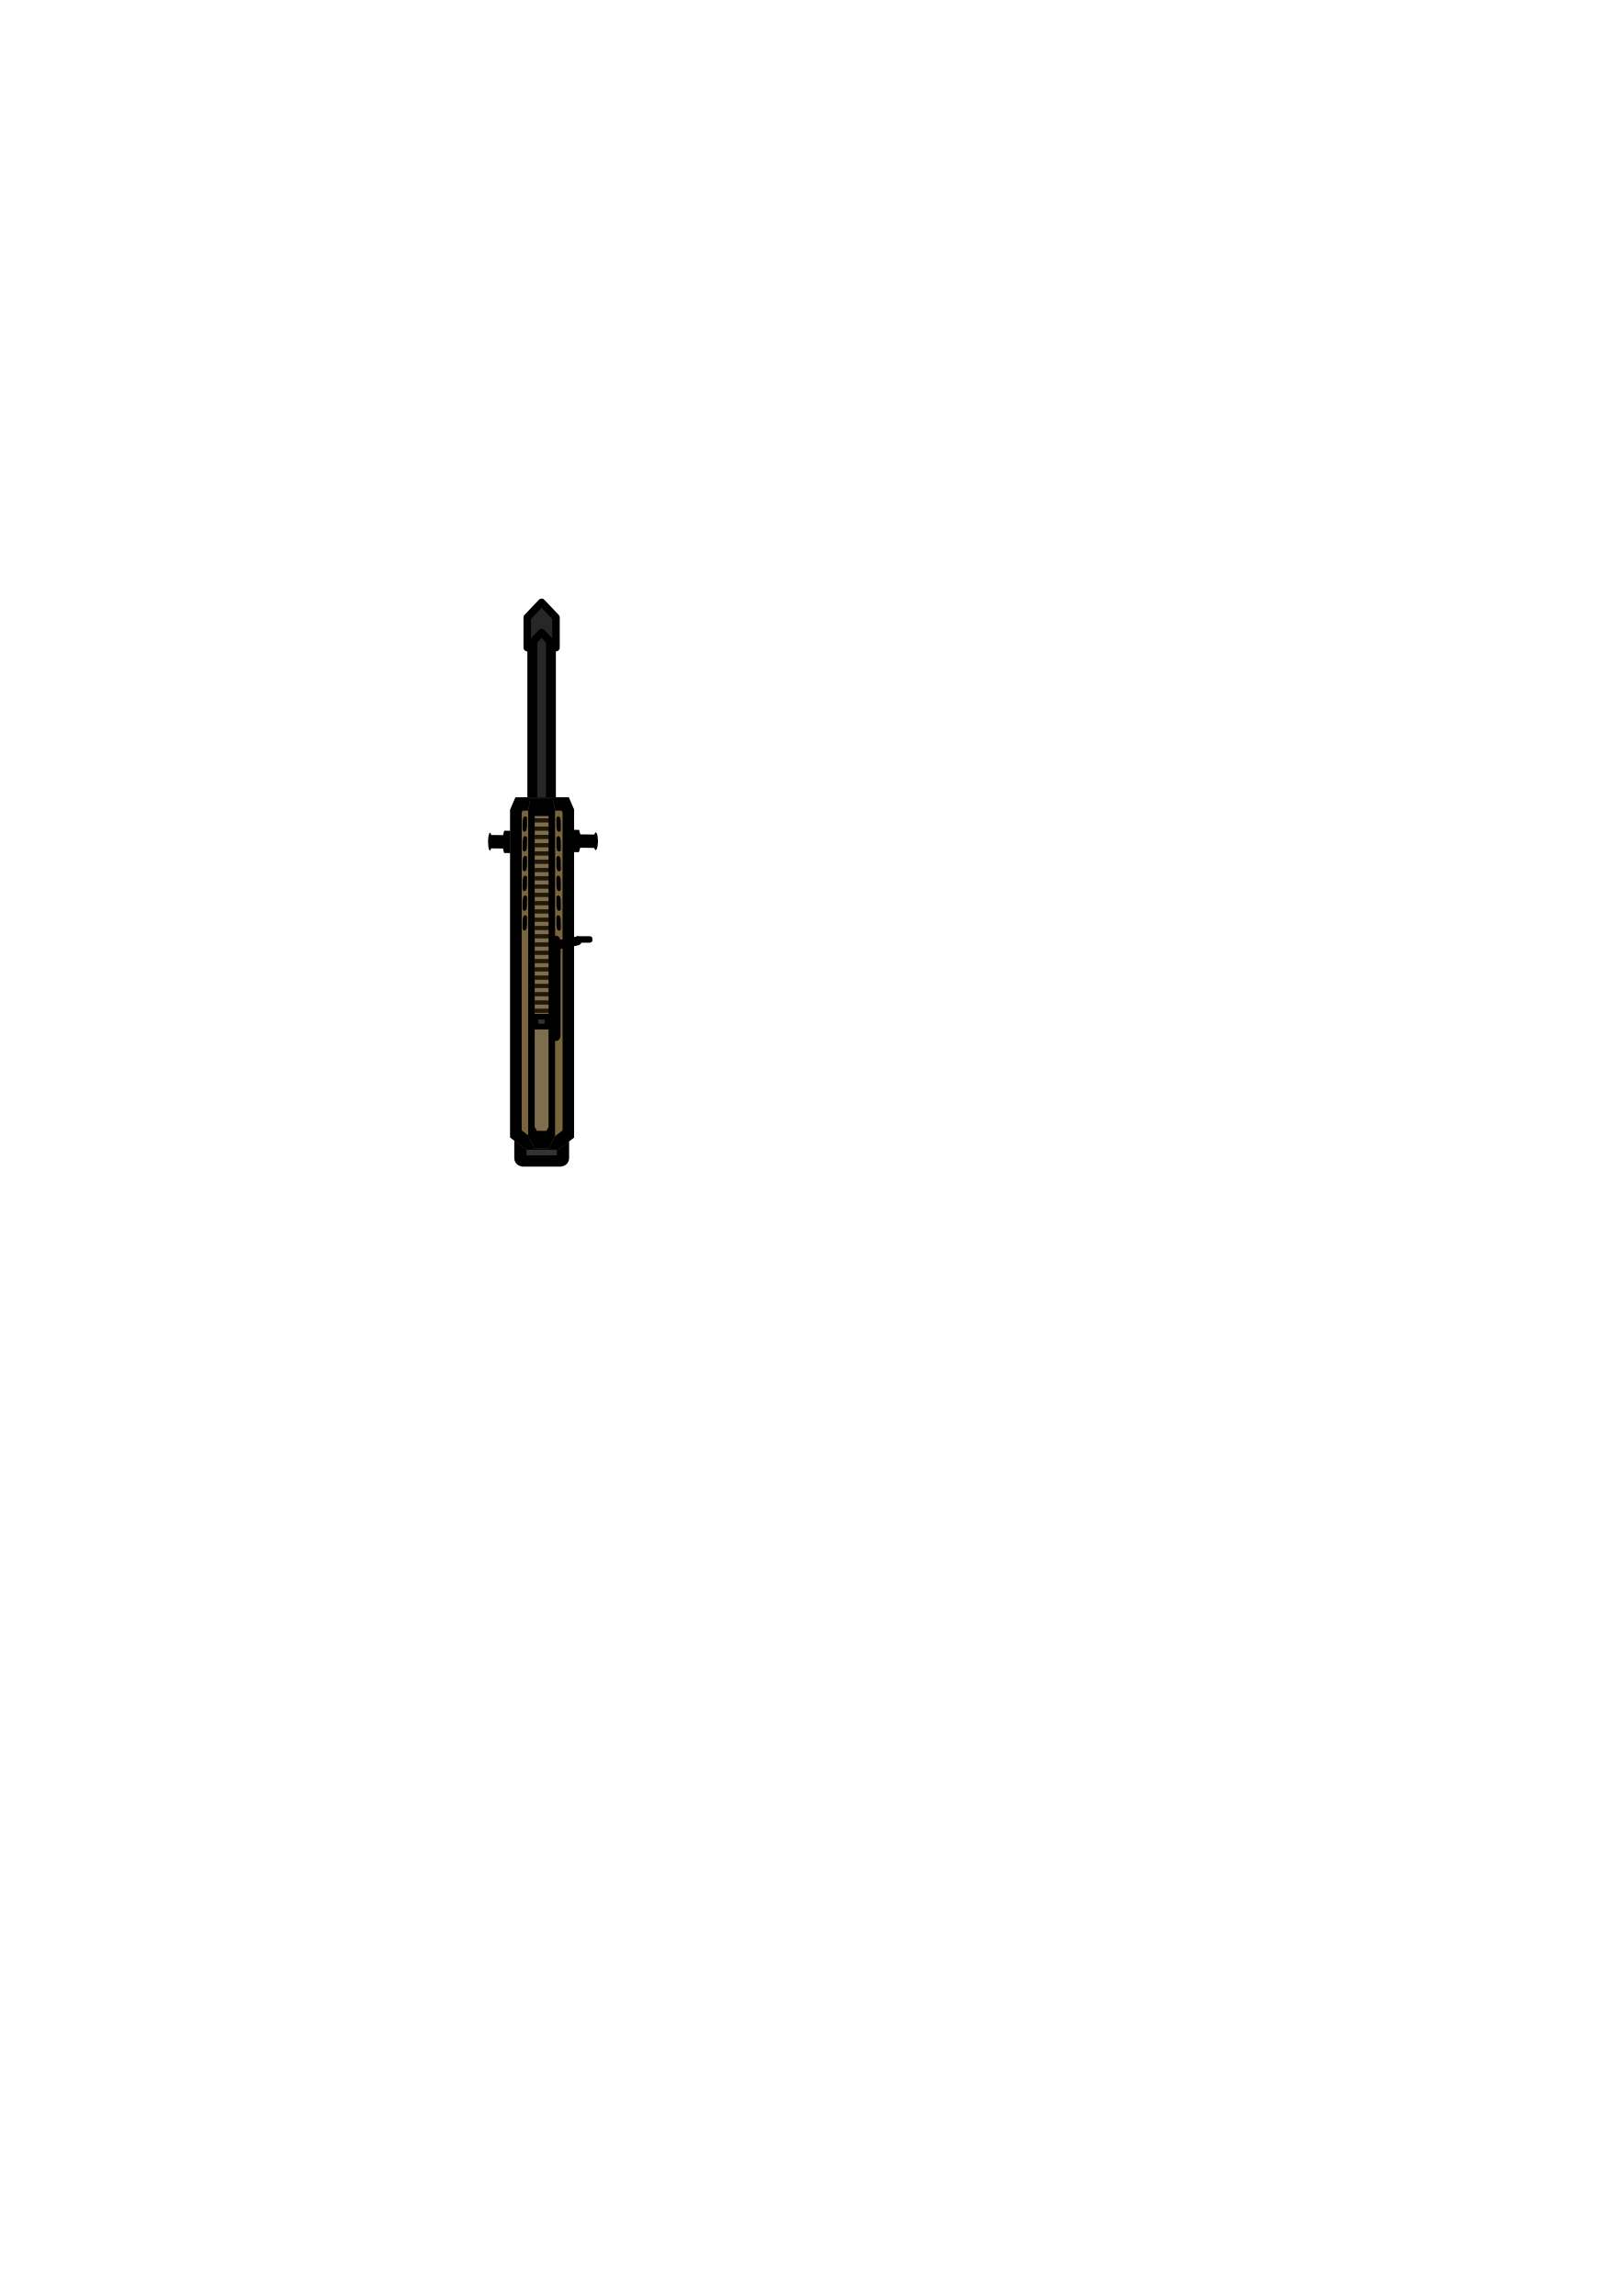
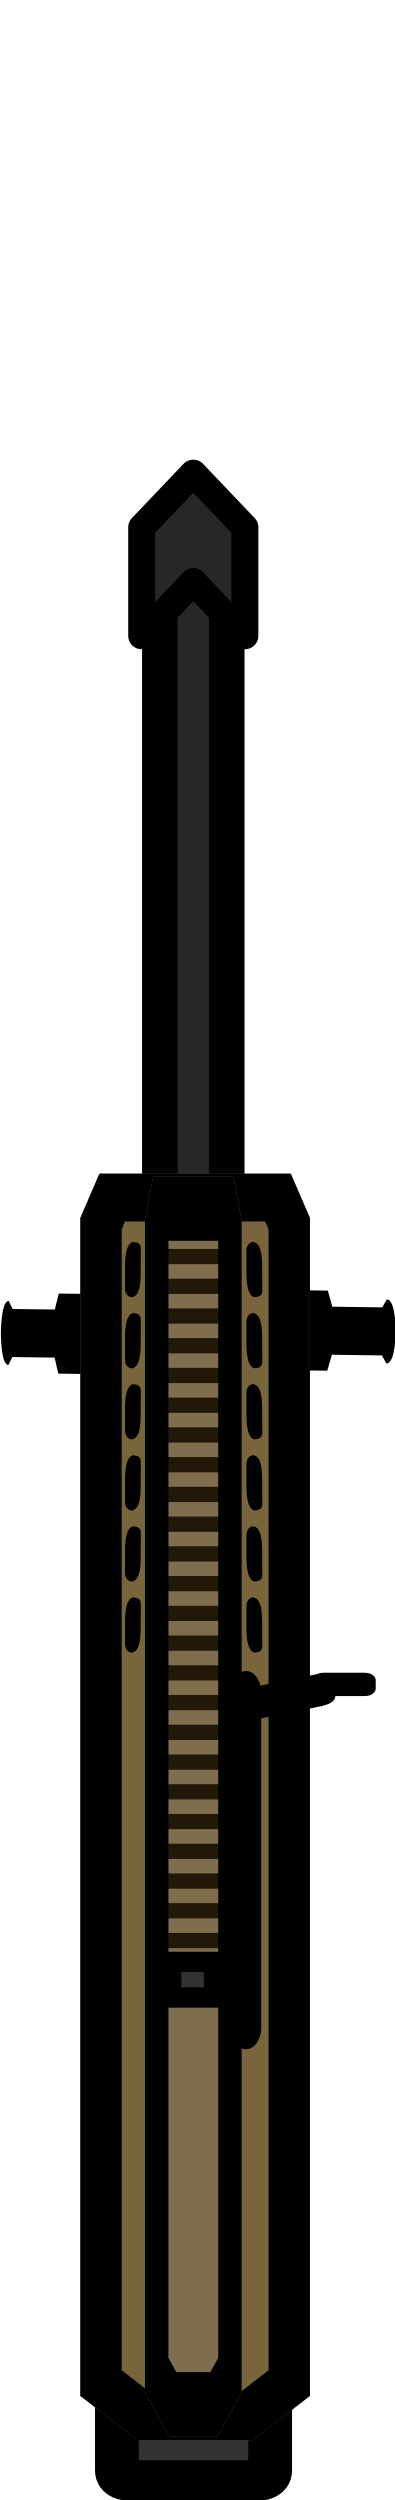
- <svg xmlns="http://www.w3.org/2000/svg" xmlns:ns1="http://www.openswatchbook.org/uri/2009/osb" xmlns:xlink="http://www.w3.org/1999/xlink" width="210mm" height="297mm" viewBox="0 0 210 297" version="1.1" id="svg8">
+ <svg xmlns="http://www.w3.org/2000/svg" xmlns:ns1="http://www.openswatchbook.org/uri/2009/osb" xmlns:xlink="http://www.w3.org/1999/xlink" width="14.214mm" height="90mm" viewBox="0 0 14.214 90" version="1.1" id="svg8">
  <defs id="defs2">
    <linearGradient id="linearGradient3671" ns1:paint="solid">
      <stop style="stop-color:#ae9349;stop-opacity:1;" offset="0" id="stop3669" />
    </linearGradient>
    <linearGradient id="linearGradient3649" ns1:paint="solid">
      <stop style="stop-color:#000000;stop-opacity:1;" offset="0" id="stop3647" />
    </linearGradient>
    <linearGradient id="linearGradient1710" ns1:paint="solid">
      <stop style="stop-color:#f70000;stop-opacity:1;" offset="0" id="stop1708" />
    </linearGradient>
    <linearGradient id="linearGradient1064">
      <stop style="stop-color:#a69273;stop-opacity:1" offset="0" id="stop1060" />
      <stop style="stop-color:#ccad60;stop-opacity:0.719" offset="1" id="stop1062" />
    </linearGradient>
    <clipPath clipPathUnits="userSpaceOnUse" id="clipPath917">
      <path id="path919" d="m 24,10 c 7.479,0 13.5,12.932 13.5,28.996 V 165.004 C 37.5,181.068 31.479,194 24,194 16.521,194 10.5,181.068 10.5,165.004 V 38.996 C 10.5,22.932 16.521,10 24,10 Z" clip-path="none" style="fill:#7b673c;fill-opacity:1;stroke:none;stroke-width:7.856;stroke-miterlimit:10;stroke-dasharray:none;stroke-opacity:1" />
    </clipPath>
    <clipPath clipPathUnits="userSpaceOnUse" id="clipPath893">
-       <path style="fill:#515151;stroke-width:11.471;stroke-miterlimit:10;stroke-opacity:0.49" d="M 35.471,58 40,62.588 v 72.824 L 30.882,140 H 17.118 L 8,135.412 V 62.588 l 4.529,-4.588 z" id="path895" />
+       <path style="fill:#515151;stroke-width:11.472;stroke-miterlimit:10;stroke-opacity:0.49" d="M 35.471,58 40,62.588 v 72.824 L 30.882,140 H 17.118 L 8,135.412 V 62.588 l 4.529,-4.588 z" id="path895" />
    </clipPath>
    <clipPath clipPathUnits="userSpaceOnUse" id="clipPath918">
      <path style="fill:#515151;stroke-width:10.001;stroke-miterlimit:10;stroke-opacity:0.49" d="m 32,58 6,6 v 56 l -4,4 v 60 l 2,4 v 8 H 12 v -8 l 2,-4 v -60 l -4,-4 V 64 l 6,-6 z" id="path920" />
    </clipPath>
    <clipPath clipPathUnits="userSpaceOnUse" id="clipPath1017">
      <path style="fill:#515151;stroke-width:10.001;stroke-miterlimit:10;stroke-opacity:0.49" d="M 38,84 46,92 v 48 l -6,6 v 86 l 2,4 v 8 H 18 v -8 l 2,-4 v -86 l -6,-6 V 92 l 8,-8 z" id="path1019" />
    </clipPath>
    <clipPath clipPathUnits="userSpaceOnUse" id="clipPath952">
      <path style="fill:#515151;stroke-width:10.001;stroke-miterlimit:10;stroke-opacity:0.49" d="m 34,50.525 v 56 l 2,4 v 68 L 34,180 v 16 H 14 v -16 l -2,-1.475 v -68 l 2,-4 V 50.525 Z" id="path954" />
    </clipPath>
    <clipPath clipPathUnits="userSpaceOnUse" id="clipPath958">
-       <path id="path960" d="M 41.471,63.412 43.765,68 v 122.087 l -6.882,4.588 H 23.118 l -6.882,-4.588 V 68 l 2.294,-4.588 z" style="fill:#515151;stroke-width:11.471;stroke-miterlimit:10;stroke-opacity:0.49" />
+       <path id="path960" d="M 41.471,63.412 43.765,68 v 122.087 l -6.882,4.588 H 23.118 l -6.882,-4.588 V 68 l 2.294,-4.588 z" style="fill:#515151;stroke-width:11.472;stroke-miterlimit:10;stroke-opacity:0.49" />
    </clipPath>
    <clipPath clipPathUnits="userSpaceOnUse" id="clipPath964">
      <path style="fill:#515151;stroke-width:10.001;stroke-miterlimit:10;stroke-opacity:0.49" d="M 36,33.787 V 64 l 6,4 V 194.525 L 40,196 v 48 H 20 v -48 l -2,-1.475 V 68 l 6,-4 V 33.787 Z" id="path966" />
    </clipPath>
    <linearGradient xlink:href="#linearGradient1064" id="linearGradient1066" x1="131.497" y1="107.509" x2="133.1" y2="107.509" gradientUnits="userSpaceOnUse" gradientTransform="matrix(1.416453,0,0,0.8034266,-72.51771,12.88973)" />
    <clipPath clipPathUnits="userSpaceOnUse" id="clipPath917-3">
      <path id="path919-6" d="m 24,10 c 7.479,0 13.5,12.932 13.5,28.996 V 165.004 C 37.5,181.068 31.479,194 24,194 16.521,194 10.5,181.068 10.5,165.004 V 38.996 C 10.5,22.932 16.521,10 24,10 Z" clip-path="none" style="fill:#7b673c;fill-opacity:1;stroke:none;stroke-width:7.856;stroke-miterlimit:10;stroke-dasharray:none;stroke-opacity:1" />
    </clipPath>
    <clipPath clipPathUnits="userSpaceOnUse" id="clipPath893-6">
-       <path style="fill:#515151;stroke-width:11.471;stroke-miterlimit:10;stroke-opacity:0.49" d="M 35.471,58 40,62.588 v 72.824 L 30.882,140 H 17.118 L 8,135.412 V 62.588 l 4.529,-4.588 z" id="path895-5" />
+       <path style="fill:#515151;stroke-width:11.472;stroke-miterlimit:10;stroke-opacity:0.49" d="M 35.471,58 40,62.588 v 72.824 L 30.882,140 H 17.118 L 8,135.412 V 62.588 l 4.529,-4.588 z" id="path895-5" />
    </clipPath>
    <clipPath clipPathUnits="userSpaceOnUse" id="clipPath918-2">
      <path style="fill:#515151;stroke-width:10.001;stroke-miterlimit:10;stroke-opacity:0.49" d="m 32,58 6,6 v 56 l -4,4 v 60 l 2,4 v 8 H 12 v -8 l 2,-4 v -60 l -4,-4 V 64 l 6,-6 z" id="path920-9" />
    </clipPath>
    <clipPath clipPathUnits="userSpaceOnUse" id="clipPath1017-9">
      <path style="fill:#515151;stroke-width:10.001;stroke-miterlimit:10;stroke-opacity:0.49" d="M 38,84 46,92 v 48 l -6,6 v 86 l 2,4 v 8 H 18 v -8 l 2,-4 v -86 l -6,-6 V 92 l 8,-8 z" id="path1019-5" />
    </clipPath>
    <clipPath clipPathUnits="userSpaceOnUse" id="clipPath952-9">
      <path style="fill:#515151;stroke-width:10.001;stroke-miterlimit:10;stroke-opacity:0.49" d="m 34,50.525 v 56 l 2,4 v 68 L 34,180 v 16 H 14 v -16 l -2,-1.475 v -68 l 2,-4 V 50.525 Z" id="path954-3" />
    </clipPath>
    <clipPath clipPathUnits="userSpaceOnUse" id="clipPath958-9">
-       <path id="path960-6" d="M 41.471,63.412 43.765,68 v 122.087 l -6.882,4.588 H 23.118 l -6.882,-4.588 V 68 l 2.294,-4.588 z" style="fill:#515151;stroke-width:11.471;stroke-miterlimit:10;stroke-opacity:0.49" />
+       <path id="path960-6" d="M 41.471,63.412 43.765,68 v 122.087 l -6.882,4.588 H 23.118 l -6.882,-4.588 V 68 l 2.294,-4.588 z" style="fill:#515151;stroke-width:11.472;stroke-miterlimit:10;stroke-opacity:0.49" />
    </clipPath>
    <clipPath clipPathUnits="userSpaceOnUse" id="clipPath964-8">
      <path style="fill:#515151;stroke-width:10.001;stroke-miterlimit:10;stroke-opacity:0.49" d="M 36,33.787 V 64 l 6,4 V 194.525 L 40,196 v 48 H 20 v -48 l -2,-1.475 V 68 l 6,-4 V 33.787 Z" id="path966-6" />
    </clipPath>
    <clipPath clipPathUnits="userSpaceOnUse" id="clipPath917-4">
      <path id="path919-3" d="m 24,10 c 7.479,0 13.5,12.932 13.5,28.996 V 165.004 C 37.5,181.068 31.479,194 24,194 16.521,194 10.5,181.068 10.5,165.004 V 38.996 C 10.5,22.932 16.521,10 24,10 Z" clip-path="none" style="fill:#7b673c;fill-opacity:1;stroke:none;stroke-width:7.856;stroke-miterlimit:10;stroke-dasharray:none;stroke-opacity:1" />
    </clipPath>
    <clipPath clipPathUnits="userSpaceOnUse" id="clipPath893-67">
-       <path style="fill:#515151;stroke-width:11.471;stroke-miterlimit:10;stroke-opacity:0.49" d="M 35.471,58 40,62.588 v 72.824 L 30.882,140 H 17.118 L 8,135.412 V 62.588 l 4.529,-4.588 z" id="path895-0" />
+       <path style="fill:#515151;stroke-width:11.472;stroke-miterlimit:10;stroke-opacity:0.49" d="M 35.471,58 40,62.588 v 72.824 L 30.882,140 H 17.118 L 8,135.412 V 62.588 l 4.529,-4.588 z" id="path895-0" />
    </clipPath>
    <clipPath clipPathUnits="userSpaceOnUse" id="clipPath918-7">
      <path style="fill:#515151;stroke-width:10.001;stroke-miterlimit:10;stroke-opacity:0.49" d="m 32,58 6,6 v 56 l -4,4 v 60 l 2,4 v 8 H 12 v -8 l 2,-4 v -60 l -4,-4 V 64 l 6,-6 z" id="path920-6" />
    </clipPath>
    <clipPath clipPathUnits="userSpaceOnUse" id="clipPath1017-1">
      <path style="fill:#515151;stroke-width:10.001;stroke-miterlimit:10;stroke-opacity:0.49" d="M 38,84 46,92 v 48 l -6,6 v 86 l 2,4 v 8 H 18 v -8 l 2,-4 v -86 l -6,-6 V 92 l 8,-8 z" id="path1019-1" />
    </clipPath>
    <clipPath clipPathUnits="userSpaceOnUse" id="clipPath958-9-5">
      <path id="path960-6-7" d="M 41.471,63.412 43.765,68 v 122.087 l -6.882,4.588 H 23.118 l -6.882,-4.588 V 68 l 2.294,-4.588 z" style="fill:#515151;stroke-width:11.472;stroke-miterlimit:10;stroke-opacity:0.49" />
    </clipPath>
    <clipPath clipPathUnits="userSpaceOnUse" id="clipPath917-5">
      <path id="path919-0" d="m 24,10 c 7.479,0 13.5,12.932 13.5,28.996 V 165.004 C 37.5,181.068 31.479,194 24,194 16.521,194 10.5,181.068 10.5,165.004 V 38.996 C 10.5,22.932 16.521,10 24,10 Z" clip-path="none" style="fill:#7b673c;fill-opacity:1;stroke:none;stroke-width:7.856;stroke-miterlimit:10;stroke-dasharray:none;stroke-opacity:1" />
    </clipPath>
    <clipPath clipPathUnits="userSpaceOnUse" id="clipPath893-1">
-       <path style="fill:#515151;stroke-width:11.471;stroke-miterlimit:10;stroke-opacity:0.49" d="M 35.471,58 40,62.588 v 72.824 L 30.882,140 H 17.118 L 8,135.412 V 62.588 l 4.529,-4.588 z" id="path895-07" />
+       <path style="fill:#515151;stroke-width:11.472;stroke-miterlimit:10;stroke-opacity:0.49" d="M 35.471,58 40,62.588 v 72.824 L 30.882,140 H 17.118 L 8,135.412 V 62.588 l 4.529,-4.588 z" id="path895-07" />
    </clipPath>
    <clipPath clipPathUnits="userSpaceOnUse" id="clipPath918-4">
      <path style="fill:#515151;stroke-width:10.001;stroke-miterlimit:10;stroke-opacity:0.49" d="m 32,58 6,6 v 56 l -4,4 v 60 l 2,4 v 8 H 12 v -8 l 2,-4 v -60 l -4,-4 V 64 l 6,-6 z" id="path920-8" />
    </clipPath>
    <clipPath clipPathUnits="userSpaceOnUse" id="clipPath1017-3">
      <path style="fill:#515151;stroke-width:10.001;stroke-miterlimit:10;stroke-opacity:0.49" d="M 38,84 46,92 v 48 l -6,6 v 86 l 2,4 v 8 H 18 v -8 l 2,-4 v -86 l -6,-6 V 92 l 8,-8 z" id="path1019-6" />
    </clipPath>
  </defs>
-   <g id="layer1">
-     <g id="g3950" transform="matrix(0.1827836,0,0,0.1827836,43.75811,85.48954)">
+   <g id="layer1" transform="translate(-63.12347,-77.43481)">
+     <g id="g3950" transform="matrix(0.1827836,0,0,0.1827836,43.78966,102.0371)">
      <rect ry="2" rx="2.545" y="-23.162" x="137.255" height="130.329" width="13.179" id="rect888-4" style="fill:#272727;fill-opacity:1;stroke:#000000;stroke-width:7;stroke-linecap:butt;stroke-linejoin:miter;stroke-miterlimit:4;stroke-dasharray:none;stroke-opacity:1" />
    </g>
-     <g id="g4013" transform="matrix(0.1970492,0,0,0.1820484,19.48846,96.69659)">
+     <g id="g4013" transform="matrix(0.1970492,0,0,0.1820484,19.52002,113.2442)">
      <path id="path872" d="m 264.918,221.803 v 60 h 5.72 v 10 c 0,2 -2,2 -2,2 h -24 c 0,0 -2,0 -2,-2 v -10 h 5.72 v -60 z" style="fill:#323232;fill-opacity:1;stroke:#000000;stroke-width:8;stroke-miterlimit:10;stroke-dasharray:none;stroke-opacity:1" clip-path="none" />
    </g>
    <g id="g3845" transform="matrix(0.2645833,0,0,0.2645833,31.53821,75.6898)">
-       <g id="g1019" transform="matrix(0.8584604,0,0,0.8041771,119.8947,43.99241)">
+       <g id="g1019" transform="matrix(0.8584604,0,0,0.8041771,120.0139,106.5344)">
        <path style="fill:#000000;fill-opacity:1;stroke:none;stroke-width:11.873;stroke-linecap:butt;stroke-linejoin:miter;stroke-miterlimit:4;stroke-dasharray:none;stroke-opacity:1;paint-order:stroke fill markers" d="m 0.588,106.68 0.616,-1.347 6.703,0.089 0.595,2.719 4.265,0.057 0.624,-2.702 0.042,-8.131 -0.595,-2.719 -4.265,-0.057 -0.624,2.702 -6.703,-0.089 -0.602,-1.363 c -1.219,-0.037 -1.247,5.351 -1.247,5.351 0,0 -0.028,5.454 1.19,5.491 z" id="path1000" />
        <path style="fill:#000000;fill-opacity:1;stroke:none;stroke-width:12.906;stroke-linecap:butt;stroke-linejoin:miter;stroke-miterlimit:4;stroke-dasharray:none;stroke-opacity:1;paint-order:stroke fill markers" d="m 60.574,95.58 -0.73,1.345 -7.921,-0.113 -0.701,-2.721 -5.041,-0.072 -0.739,2.7 -0.057,8.131 0.701,2.721 5.041,0.072 0.739,-2.7 7.921,0.113 0.711,1.365 c 1.44,0.041 1.477,-5.346 1.477,-5.346 0,0 0.038,-5.454 -1.402,-5.495 z" id="path1000-2" />
      </g>
-       <path id="path4043" style="fill:#272727;fill-opacity:1;stroke:#000000;stroke-width:3.666;stroke-linecap:round;stroke-linejoin:round;stroke-miterlimit:4;stroke-dasharray:none;stroke-opacity:1;paint-order:normal" d="m 145.557,8.428 -7.021,7.377 v 14.755 l 7.021,-7.377 7.021,7.377 V 15.805 Z" />
-       <path style="fill:#79653c;fill-opacity:1;stroke:#000000;stroke-width:9.917;stroke-miterlimit:10;stroke-dasharray:none;stroke-opacity:1" d="M 41.471,63.412 43.765,68 v 122.087 l -6.882,4.588 H 23.118 l -6.882,-4.588 V 68 l 2.294,-4.588 z" id="path956-7" clip-path="url(#clipPath958-9-5)" transform="matrix(1.134447,0,0,1.312842,111.7721,20.49358)" />
-       <path style="fill:#7e6e4d;fill-opacity:1;stroke:#000000;stroke-width:13.353;stroke-miterlimit:10;stroke-dasharray:none;stroke-opacity:1" d="M 41.471,63.412 43.765,68 v 122.087 l -6.882,4.588 H 23.118 l -6.882,-4.588 V 68 l 2.294,-4.588 z" id="path956" clip-path="url(#clipPath958-9)" transform="matrix(0.4779021,0,0,1.305498,131.2243,21.3804)" />
-       <path id="path970" d="m 139.99,115.02 h 11.053" style="mix-blend-mode:overlay;fill:none;stroke:#211c0e;stroke-width:2.073;stroke-linecap:butt;stroke-linejoin:miter;stroke-miterlimit:4;stroke-dasharray:none;stroke-opacity:1" />
-       <path style="mix-blend-mode:overlay;fill:none;stroke:#211c0e;stroke-width:2.073;stroke-linecap:butt;stroke-linejoin:miter;stroke-miterlimit:4;stroke-dasharray:none;stroke-opacity:1" d="m 139.99,119.067 h 11.053" id="path972" />
-       <path id="path974" d="m 139.99,123.113 h 11.053" style="mix-blend-mode:overlay;fill:none;stroke:#211c0e;stroke-width:2.073;stroke-linecap:butt;stroke-linejoin:miter;stroke-miterlimit:4;stroke-dasharray:none;stroke-opacity:1" />
-       <path style="mix-blend-mode:overlay;fill:none;stroke:#211c0e;stroke-width:2.073;stroke-linecap:butt;stroke-linejoin:miter;stroke-miterlimit:4;stroke-dasharray:none;stroke-opacity:1" d="m 139.99,127.159 h 11.053" id="path976" />
-       <path id="path978" d="m 139.99,131.206 h 11.053" style="mix-blend-mode:overlay;fill:none;stroke:#211c0e;stroke-width:2.073;stroke-linecap:butt;stroke-linejoin:miter;stroke-miterlimit:4;stroke-dasharray:none;stroke-opacity:1" />
-       <path style="mix-blend-mode:overlay;fill:none;stroke:#211c0e;stroke-width:2.073;stroke-linecap:butt;stroke-linejoin:miter;stroke-miterlimit:4;stroke-dasharray:none;stroke-opacity:1" d="m 139.99,135.252 h 11.053" id="path980" />
-       <path id="path982" d="m 139.99,139.298 h 11.053" style="mix-blend-mode:overlay;fill:none;stroke:#211c0e;stroke-width:2.073;stroke-linecap:butt;stroke-linejoin:miter;stroke-miterlimit:4;stroke-dasharray:none;stroke-opacity:1" />
-       <path style="mix-blend-mode:overlay;fill:none;stroke:#211c0e;stroke-width:2.073;stroke-linecap:butt;stroke-linejoin:miter;stroke-miterlimit:4;stroke-dasharray:none;stroke-opacity:1" d="m 139.99,143.345 h 11.053" id="path984" />
-       <path id="path986" d="m 139.99,147.391 h 11.053" style="mix-blend-mode:overlay;fill:none;stroke:#211c0e;stroke-width:2.073;stroke-linecap:butt;stroke-linejoin:miter;stroke-miterlimit:4;stroke-dasharray:none;stroke-opacity:1" />
-       <path style="mix-blend-mode:overlay;fill:none;stroke:#211c0e;stroke-width:2.073;stroke-linecap:butt;stroke-linejoin:miter;stroke-miterlimit:4;stroke-dasharray:none;stroke-opacity:1" d="m 139.99,151.437 h 11.053" id="path988" />
-       <path id="path990" d="m 139.99,155.484 h 11.053" style="mix-blend-mode:overlay;fill:none;stroke:#211c0e;stroke-width:2.073;stroke-linecap:butt;stroke-linejoin:miter;stroke-miterlimit:4;stroke-dasharray:none;stroke-opacity:1" />
-       <path style="mix-blend-mode:overlay;fill:none;stroke:#211c0e;stroke-width:2.073;stroke-linecap:butt;stroke-linejoin:miter;stroke-miterlimit:4;stroke-dasharray:none;stroke-opacity:1" d="m 139.99,159.53 h 11.053" id="path992" />
-       <path id="path998" d="m 139.99,163.576 h 11.053" style="mix-blend-mode:overlay;fill:none;stroke:#211c0e;stroke-width:2.073;stroke-linecap:butt;stroke-linejoin:miter;stroke-miterlimit:4;stroke-dasharray:none;stroke-opacity:1" />
-       <path style="mix-blend-mode:overlay;fill:none;stroke:#211c0e;stroke-width:2.073;stroke-linecap:butt;stroke-linejoin:miter;stroke-miterlimit:4;stroke-dasharray:none;stroke-opacity:1" d="m 139.99,167.623 h 11.053" id="path968-9" />
-       <path id="path970-8" d="m 139.99,171.669 h 11.053" style="mix-blend-mode:overlay;fill:none;stroke:#211c0e;stroke-width:2.073;stroke-linecap:butt;stroke-linejoin:miter;stroke-miterlimit:4;stroke-dasharray:none;stroke-opacity:1" />
-       <path style="mix-blend-mode:overlay;fill:none;stroke:#211c0e;stroke-width:2.073;stroke-linecap:butt;stroke-linejoin:miter;stroke-miterlimit:4;stroke-dasharray:none;stroke-opacity:1" d="m 139.99,175.715 h 11.053" id="path972-3" />
-       <path id="path974-8" d="m 139.99,179.762 h 11.053" style="mix-blend-mode:overlay;fill:none;stroke:#211c0e;stroke-width:2.073;stroke-linecap:butt;stroke-linejoin:miter;stroke-miterlimit:4;stroke-dasharray:none;stroke-opacity:1" />
-       <path style="mix-blend-mode:overlay;fill:none;stroke:#211c0e;stroke-width:2.073;stroke-linecap:butt;stroke-linejoin:miter;stroke-miterlimit:4;stroke-dasharray:none;stroke-opacity:1" d="m 139.99,183.808 h 11.053" id="path976-1" />
-       <path id="path978-8" d="m 139.99,187.854 h 11.053" style="mix-blend-mode:overlay;fill:none;stroke:#211c0e;stroke-width:2.073;stroke-linecap:butt;stroke-linejoin:miter;stroke-miterlimit:4;stroke-dasharray:none;stroke-opacity:1" />
-       <path style="mix-blend-mode:overlay;fill:none;stroke:#211c0e;stroke-width:2.073;stroke-linecap:butt;stroke-linejoin:miter;stroke-miterlimit:4;stroke-dasharray:none;stroke-opacity:1" d="m 139.99,191.9 h 11.053" id="path980-1" />
-       <path id="path982-1" d="m 139.99,195.947 h 11.053" style="mix-blend-mode:overlay;fill:none;stroke:#211c0e;stroke-width:2.073;stroke-linecap:butt;stroke-linejoin:miter;stroke-miterlimit:4;stroke-dasharray:none;stroke-opacity:1" />
-       <path style="mix-blend-mode:overlay;fill:none;stroke:#211c0e;stroke-width:2.073;stroke-linecap:butt;stroke-linejoin:miter;stroke-miterlimit:4;stroke-dasharray:none;stroke-opacity:1" d="m 139.99,199.993 h 11.053" id="path984-9" />
-       <path id="path986-1" d="m 139.99,204.039 h 11.053" style="mix-blend-mode:overlay;fill:none;stroke:#211c0e;stroke-width:2.073;stroke-linecap:butt;stroke-linejoin:miter;stroke-miterlimit:4;stroke-dasharray:none;stroke-opacity:1" />
-       <path style="mix-blend-mode:overlay;fill:none;stroke:#211c0e;stroke-width:2.073;stroke-linecap:butt;stroke-linejoin:miter;stroke-miterlimit:4;stroke-dasharray:none;stroke-opacity:1" d="m 139.99,208.086 h 11.053" id="path988-7" />
-       <rect y="-148.38" x="210.99" height="5.839" width="4.851" id="rect1037-8" style="fill:#323232;fill-opacity:1;stroke:#000000;stroke-width:2.763;stroke-linecap:butt;stroke-linejoin:miter;stroke-miterlimit:10;stroke-dasharray:none;stroke-opacity:1" transform="rotate(90)" />
-       <path id="path4381-1-1" style="fill:#000000;fill-opacity:1;stroke:none;stroke-width:31.252;stroke-linecap:round;stroke-linejoin:round;stroke-miterlimit:10;stroke-dasharray:none;stroke-opacity:1;paint-order:markers fill stroke" d="m 138.42,114.026 -0.016,3.116 c -0.007,1.402 -0.091,3.036 -1.044,3.385 -0.462,0.169 -1.092,-0.302 -1.092,-1.116 l 1.7e-4,-2.869 c 1.2e-4,-1.977 0.27,-3.248 1.039,-3.488 0.99,0 1.114,0.455 1.114,0.972 z" />
-       <path id="path4381-1-16" style="fill:#000000;fill-opacity:1;stroke:none;stroke-width:31.252;stroke-linecap:round;stroke-linejoin:round;stroke-miterlimit:10;stroke-dasharray:none;stroke-opacity:1;paint-order:markers fill stroke" d="m 138.42,123.697 -0.016,3.116 c -0.007,1.402 -0.091,3.036 -1.044,3.385 -0.462,0.169 -1.092,-0.302 -1.092,-1.116 l 1.8e-4,-2.869 c 1.2e-4,-1.977 0.27,-3.248 1.039,-3.488 0.99,0 1.114,0.455 1.114,0.972 z" />
-       <path id="path4381-1-5" style="fill:#000000;fill-opacity:1;stroke:none;stroke-width:31.252;stroke-linecap:round;stroke-linejoin:round;stroke-miterlimit:10;stroke-dasharray:none;stroke-opacity:1;paint-order:markers fill stroke" d="m 138.42,133.369 -0.016,3.116 c -0.007,1.402 -0.091,3.036 -1.044,3.385 -0.462,0.169 -1.092,-0.302 -1.092,-1.116 l 1.8e-4,-2.869 c 1.2e-4,-1.977 0.27,-3.248 1.039,-3.488 0.99,0 1.114,0.455 1.114,0.972 z" />
-       <path id="path4381-1-5-6" style="fill:#000000;fill-opacity:1;stroke:none;stroke-width:31.252;stroke-linecap:round;stroke-linejoin:round;stroke-miterlimit:10;stroke-dasharray:none;stroke-opacity:1;paint-order:markers fill stroke" d="m 138.42,143.041 -0.016,3.116 c -0.007,1.402 -0.091,3.036 -1.044,3.385 -0.462,0.169 -1.092,-0.302 -1.092,-1.116 l 1.8e-4,-2.869 c 1.2e-4,-1.977 0.27,-3.248 1.039,-3.488 0.99,0 1.114,0.455 1.114,0.972 z" />
-       <path id="path4381-1-5-68" style="fill:#000000;fill-opacity:1;stroke:none;stroke-width:31.252;stroke-linecap:round;stroke-linejoin:round;stroke-miterlimit:10;stroke-dasharray:none;stroke-opacity:1;paint-order:markers fill stroke" d="m 138.42,152.713 -0.016,3.116 c -0.007,1.402 -0.091,3.036 -1.044,3.385 -0.462,0.169 -1.092,-0.302 -1.092,-1.116 l 1.8e-4,-2.869 c 1.2e-4,-1.977 0.27,-3.248 1.039,-3.488 0.99,0 1.114,0.455 1.114,0.972 z" />
-       <path id="path4381-1-1-8" style="fill:#000000;fill-opacity:1;stroke:none;stroke-width:31.252;stroke-linecap:round;stroke-linejoin:round;stroke-miterlimit:10;stroke-dasharray:none;stroke-opacity:1;paint-order:markers fill stroke" d="m 154.942,158.262 -0.016,-3.116 c -0.007,-1.402 -0.091,-3.036 -1.044,-3.385 -0.462,-0.169 -1.092,0.302 -1.092,1.116 l 1.7e-4,2.869 c 1.2e-4,1.977 0.27,3.248 1.039,3.488 0.99,0 1.114,-0.455 1.114,-0.972 z" />
-       <path id="path4381-1-16-7" style="fill:#000000;fill-opacity:1;stroke:none;stroke-width:31.252;stroke-linecap:round;stroke-linejoin:round;stroke-miterlimit:10;stroke-dasharray:none;stroke-opacity:1;paint-order:markers fill stroke" d="m 154.942,148.591 -0.016,-3.116 c -0.007,-1.402 -0.091,-3.036 -1.044,-3.385 -0.462,-0.169 -1.092,0.302 -1.092,1.116 l 1.7e-4,2.869 c 1.3e-4,1.977 0.271,3.248 1.039,3.488 0.99,0 1.114,-0.455 1.114,-0.972 z" />
-       <path id="path4381-1-5-0" style="fill:#000000;fill-opacity:1;stroke:none;stroke-width:31.252;stroke-linecap:round;stroke-linejoin:round;stroke-miterlimit:10;stroke-dasharray:none;stroke-opacity:1;paint-order:markers fill stroke" d="m 154.942,138.919 -0.016,-3.116 c -0.007,-1.402 -0.091,-3.036 -1.044,-3.385 -0.462,-0.169 -1.092,0.302 -1.092,1.116 l 1.7e-4,2.869 c 1.3e-4,1.977 0.271,3.248 1.039,3.488 0.99,0 1.114,-0.455 1.114,-0.972 z" />
-       <path id="path4381-1-5-6-2" style="fill:#000000;fill-opacity:1;stroke:none;stroke-width:31.252;stroke-linecap:round;stroke-linejoin:round;stroke-miterlimit:10;stroke-dasharray:none;stroke-opacity:1;paint-order:markers fill stroke" d="m 154.942,129.247 -0.016,-3.116 c -0.007,-1.402 -0.091,-3.036 -1.044,-3.385 -0.462,-0.169 -1.092,0.302 -1.092,1.116 l 1.7e-4,2.869 c 1.3e-4,1.977 0.271,3.248 1.039,3.488 0.99,0 1.114,-0.455 1.114,-0.972 z" />
-       <path id="path4381-1-5-68-8" style="fill:#000000;fill-opacity:1;stroke:none;stroke-width:31.252;stroke-linecap:round;stroke-linejoin:round;stroke-miterlimit:10;stroke-dasharray:none;stroke-opacity:1;paint-order:markers fill stroke" d="m 154.942,119.576 -0.016,-3.116 c -0.007,-1.402 -0.091,-3.036 -1.044,-3.385 -0.462,-0.169 -1.092,0.302 -1.092,1.116 l 1.7e-4,2.869 c 1.3e-4,1.977 0.271,3.248 1.039,3.488 0.99,0 1.114,-0.455 1.114,-0.972 z" />
-       <path id="path4381-1-5-68-1" style="fill:#000000;fill-opacity:1;stroke:none;stroke-width:31.252;stroke-linecap:round;stroke-linejoin:round;stroke-miterlimit:10;stroke-dasharray:none;stroke-opacity:1;paint-order:markers fill stroke" d="m 138.42,162.384 -0.016,3.116 c -0.007,1.402 -0.091,3.036 -1.044,3.385 -0.462,0.169 -1.092,-0.302 -1.092,-1.116 l 1.8e-4,-2.869 c 1.2e-4,-1.977 0.27,-3.248 1.039,-3.488 0.99,0 1.114,0.455 1.114,0.972 z" />
-       <path id="path4381-1-1-8-8" style="fill:#000000;fill-opacity:1;stroke:none;stroke-width:31.252;stroke-linecap:round;stroke-linejoin:round;stroke-miterlimit:10;stroke-dasharray:none;stroke-opacity:1;paint-order:markers fill stroke" d="m 154.942,167.934 -0.016,-3.116 c -0.007,-1.402 -0.091,-3.036 -1.044,-3.385 -0.462,-0.169 -1.092,0.302 -1.092,1.116 l 1.7e-4,2.869 c 1.2e-4,1.977 0.27,3.248 1.039,3.488 0.99,0 1.114,-0.455 1.114,-0.972 z" />
-       <path id="path4619" style="fill:#000000;fill-opacity:1;stroke:none;stroke-width:10.185;stroke-linecap:round;stroke-linejoin:round;stroke-miterlimit:10;stroke-dasharray:none;stroke-opacity:1;paint-order:markers fill stroke" d="m 154.802,174.348 c 0,0.036 -4.7e-4,45.668 -0.001,45.704 -0.041,1.568 -0.954,2.822 -2.075,2.822 -1.108,1e-5 -2.073,-1.18 -2.073,-2.768 0,-0.054 -0.003,-45.703 -0.003,-45.758 0,-1.619 0.929,-2.931 2.076,-2.931 1.147,1e-5 2.076,1.312 2.076,2.931 z" />
-       <path id="rect4625" style="fill:#000000;fill-opacity:1;stroke:none;stroke-width:13.133;stroke-linecap:round;stroke-linejoin:round;stroke-miterlimit:10;stroke-dasharray:none;stroke-opacity:1;paint-order:markers fill stroke" d="m 154.512,173.445 8.294,-1.684 c 1.124,-0.228 2.07,0.616 2.07,1.382 v 1.706 c 0,0.765 -0.946,1.153 -2.07,1.382 l -8.294,1.684 c -1.124,0.228 -2.07,-0.616 -2.07,-1.382 v -1.706 c 0,-0.765 0.946,-1.153 2.07,-1.382 z" />
-       <rect style="fill:#000000;fill-opacity:1;stroke:none;stroke-width:8.802;stroke-linecap:round;stroke-linejoin:round;stroke-miterlimit:10;stroke-dasharray:none;stroke-opacity:1;paint-order:markers fill stroke" id="rect4628" width="8.609" height="3.175" x="161.771" y="171.653" rx="1.474" ry="1.026" />
+       <path id="path4043" style="fill:#272727;fill-opacity:1;stroke:#000000;stroke-width:3.666;stroke-linecap:round;stroke-linejoin:round;stroke-miterlimit:4;stroke-dasharray:none;stroke-opacity:1;paint-order:normal" d="m 145.677,70.97 -7.021,7.377 V 93.102 l 7.021,-7.377 7.021,7.377 V 78.347 Z" />
+       <path style="fill:#79653c;fill-opacity:1;stroke:#000000;stroke-width:9.917;stroke-miterlimit:10;stroke-dasharray:none;stroke-opacity:1" d="M 41.471,63.412 43.765,68 v 122.087 l -6.882,4.588 H 23.118 l -6.882,-4.588 V 68 l 2.294,-4.588 z" id="path956-7" clip-path="url(#clipPath958-9-5)" transform="matrix(1.134447,0,0,1.312842,111.8914,83.03554)" />
+       <path style="fill:#7e6e4d;fill-opacity:1;stroke:#000000;stroke-width:13.353;stroke-miterlimit:10;stroke-dasharray:none;stroke-opacity:1" d="M 41.471,63.412 43.765,68 v 122.087 l -6.882,4.588 H 23.118 l -6.882,-4.588 V 68 l 2.294,-4.588 z" id="path956" clip-path="url(#clipPath958-9)" transform="matrix(0.4779021,0,0,1.305498,131.3435,83.92236)" />
+       <path id="path970" d="m 140.109,177.562 h 11.053" style="mix-blend-mode:overlay;fill:none;stroke:#211c0e;stroke-width:2.073;stroke-linecap:butt;stroke-linejoin:miter;stroke-miterlimit:4;stroke-dasharray:none;stroke-opacity:1" />
+       <path style="mix-blend-mode:overlay;fill:none;stroke:#211c0e;stroke-width:2.073;stroke-linecap:butt;stroke-linejoin:miter;stroke-miterlimit:4;stroke-dasharray:none;stroke-opacity:1" d="m 140.109,181.609 h 11.053" id="path972" />
+       <path id="path974" d="m 140.109,185.655 h 11.053" style="mix-blend-mode:overlay;fill:none;stroke:#211c0e;stroke-width:2.073;stroke-linecap:butt;stroke-linejoin:miter;stroke-miterlimit:4;stroke-dasharray:none;stroke-opacity:1" />
+       <path style="mix-blend-mode:overlay;fill:none;stroke:#211c0e;stroke-width:2.073;stroke-linecap:butt;stroke-linejoin:miter;stroke-miterlimit:4;stroke-dasharray:none;stroke-opacity:1" d="m 140.109,189.701 h 11.053" id="path976" />
+       <path id="path978" d="m 140.109,193.748 h 11.053" style="mix-blend-mode:overlay;fill:none;stroke:#211c0e;stroke-width:2.073;stroke-linecap:butt;stroke-linejoin:miter;stroke-miterlimit:4;stroke-dasharray:none;stroke-opacity:1" />
+       <path style="mix-blend-mode:overlay;fill:none;stroke:#211c0e;stroke-width:2.073;stroke-linecap:butt;stroke-linejoin:miter;stroke-miterlimit:4;stroke-dasharray:none;stroke-opacity:1" d="m 140.109,197.794 h 11.053" id="path980" />
+       <path id="path982" d="m 140.109,201.84 h 11.053" style="mix-blend-mode:overlay;fill:none;stroke:#211c0e;stroke-width:2.073;stroke-linecap:butt;stroke-linejoin:miter;stroke-miterlimit:4;stroke-dasharray:none;stroke-opacity:1" />
+       <path style="mix-blend-mode:overlay;fill:none;stroke:#211c0e;stroke-width:2.073;stroke-linecap:butt;stroke-linejoin:miter;stroke-miterlimit:4;stroke-dasharray:none;stroke-opacity:1" d="m 140.109,205.887 h 11.053" id="path984" />
+       <path id="path986" d="m 140.109,209.933 h 11.053" style="mix-blend-mode:overlay;fill:none;stroke:#211c0e;stroke-width:2.073;stroke-linecap:butt;stroke-linejoin:miter;stroke-miterlimit:4;stroke-dasharray:none;stroke-opacity:1" />
+       <path style="mix-blend-mode:overlay;fill:none;stroke:#211c0e;stroke-width:2.073;stroke-linecap:butt;stroke-linejoin:miter;stroke-miterlimit:4;stroke-dasharray:none;stroke-opacity:1" d="m 140.109,213.979 h 11.053" id="path988" />
+       <path id="path990" d="m 140.109,218.026 h 11.053" style="mix-blend-mode:overlay;fill:none;stroke:#211c0e;stroke-width:2.073;stroke-linecap:butt;stroke-linejoin:miter;stroke-miterlimit:4;stroke-dasharray:none;stroke-opacity:1" />
+       <path style="mix-blend-mode:overlay;fill:none;stroke:#211c0e;stroke-width:2.073;stroke-linecap:butt;stroke-linejoin:miter;stroke-miterlimit:4;stroke-dasharray:none;stroke-opacity:1" d="m 140.109,222.072 h 11.053" id="path992" />
+       <path id="path998" d="m 140.109,226.118 h 11.053" style="mix-blend-mode:overlay;fill:none;stroke:#211c0e;stroke-width:2.073;stroke-linecap:butt;stroke-linejoin:miter;stroke-miterlimit:4;stroke-dasharray:none;stroke-opacity:1" />
+       <path style="mix-blend-mode:overlay;fill:none;stroke:#211c0e;stroke-width:2.073;stroke-linecap:butt;stroke-linejoin:miter;stroke-miterlimit:4;stroke-dasharray:none;stroke-opacity:1" d="m 140.109,230.164 h 11.053" id="path968-9" />
+       <path id="path970-8" d="m 140.109,234.211 h 11.053" style="mix-blend-mode:overlay;fill:none;stroke:#211c0e;stroke-width:2.073;stroke-linecap:butt;stroke-linejoin:miter;stroke-miterlimit:4;stroke-dasharray:none;stroke-opacity:1" />
+       <path style="mix-blend-mode:overlay;fill:none;stroke:#211c0e;stroke-width:2.073;stroke-linecap:butt;stroke-linejoin:miter;stroke-miterlimit:4;stroke-dasharray:none;stroke-opacity:1" d="m 140.109,238.257 h 11.053" id="path972-3" />
+       <path id="path974-8" d="m 140.109,242.303 h 11.053" style="mix-blend-mode:overlay;fill:none;stroke:#211c0e;stroke-width:2.073;stroke-linecap:butt;stroke-linejoin:miter;stroke-miterlimit:4;stroke-dasharray:none;stroke-opacity:1" />
+       <path style="mix-blend-mode:overlay;fill:none;stroke:#211c0e;stroke-width:2.073;stroke-linecap:butt;stroke-linejoin:miter;stroke-miterlimit:4;stroke-dasharray:none;stroke-opacity:1" d="m 140.109,246.35 h 11.053" id="path976-1" />
+       <path id="path978-8" d="m 140.109,250.396 h 11.053" style="mix-blend-mode:overlay;fill:none;stroke:#211c0e;stroke-width:2.073;stroke-linecap:butt;stroke-linejoin:miter;stroke-miterlimit:4;stroke-dasharray:none;stroke-opacity:1" />
+       <path style="mix-blend-mode:overlay;fill:none;stroke:#211c0e;stroke-width:2.073;stroke-linecap:butt;stroke-linejoin:miter;stroke-miterlimit:4;stroke-dasharray:none;stroke-opacity:1" d="m 140.109,254.442 h 11.053" id="path980-1" />
+       <path id="path982-1" d="m 140.109,258.489 h 11.053" style="mix-blend-mode:overlay;fill:none;stroke:#211c0e;stroke-width:2.073;stroke-linecap:butt;stroke-linejoin:miter;stroke-miterlimit:4;stroke-dasharray:none;stroke-opacity:1" />
+       <path style="mix-blend-mode:overlay;fill:none;stroke:#211c0e;stroke-width:2.073;stroke-linecap:butt;stroke-linejoin:miter;stroke-miterlimit:4;stroke-dasharray:none;stroke-opacity:1" d="m 140.109,262.535 h 11.053" id="path984-9" />
+       <path id="path986-1" d="m 140.109,266.581 h 11.053" style="mix-blend-mode:overlay;fill:none;stroke:#211c0e;stroke-width:2.073;stroke-linecap:butt;stroke-linejoin:miter;stroke-miterlimit:4;stroke-dasharray:none;stroke-opacity:1" />
+       <path style="mix-blend-mode:overlay;fill:none;stroke:#211c0e;stroke-width:2.073;stroke-linecap:butt;stroke-linejoin:miter;stroke-miterlimit:4;stroke-dasharray:none;stroke-opacity:1" d="m 140.109,270.628 h 11.053" id="path988-7" />
+       <rect y="-148.499" x="273.532" height="5.839" width="4.851" id="rect1037-8" style="fill:#323232;fill-opacity:1;stroke:#000000;stroke-width:2.763;stroke-linecap:butt;stroke-linejoin:miter;stroke-miterlimit:10;stroke-dasharray:none;stroke-opacity:1" transform="rotate(90)" />
+       <path id="path4381-1-1" style="fill:#000000;fill-opacity:1;stroke:none;stroke-width:31.252;stroke-linecap:round;stroke-linejoin:round;stroke-miterlimit:10;stroke-dasharray:none;stroke-opacity:1;paint-order:markers fill stroke" d="m 138.539,176.568 -0.016,3.116 c -0.007,1.402 -0.091,3.036 -1.044,3.385 -0.462,0.169 -1.092,-0.302 -1.092,-1.116 l 1.7e-4,-2.869 c 1.2e-4,-1.977 0.27,-3.248 1.039,-3.488 0.99,0 1.114,0.455 1.114,0.972 z" />
+       <path id="path4381-1-16" style="fill:#000000;fill-opacity:1;stroke:none;stroke-width:31.252;stroke-linecap:round;stroke-linejoin:round;stroke-miterlimit:10;stroke-dasharray:none;stroke-opacity:1;paint-order:markers fill stroke" d="m 138.539,186.239 -0.016,3.116 c -0.007,1.402 -0.091,3.036 -1.044,3.385 -0.462,0.169 -1.092,-0.302 -1.092,-1.116 l 1.8e-4,-2.869 c 1.2e-4,-1.977 0.27,-3.248 1.039,-3.488 0.99,0 1.114,0.455 1.114,0.972 z" />
+       <path id="path4381-1-5" style="fill:#000000;fill-opacity:1;stroke:none;stroke-width:31.252;stroke-linecap:round;stroke-linejoin:round;stroke-miterlimit:10;stroke-dasharray:none;stroke-opacity:1;paint-order:markers fill stroke" d="m 138.539,195.911 -0.016,3.116 c -0.007,1.402 -0.091,3.036 -1.044,3.385 -0.462,0.169 -1.092,-0.302 -1.092,-1.116 l 1.8e-4,-2.869 c 1.2e-4,-1.977 0.27,-3.248 1.039,-3.488 0.99,0 1.114,0.455 1.114,0.972 z" />
+       <path id="path4381-1-5-6" style="fill:#000000;fill-opacity:1;stroke:none;stroke-width:31.252;stroke-linecap:round;stroke-linejoin:round;stroke-miterlimit:10;stroke-dasharray:none;stroke-opacity:1;paint-order:markers fill stroke" d="m 138.539,205.583 -0.016,3.116 c -0.007,1.402 -0.091,3.036 -1.044,3.385 -0.462,0.169 -1.092,-0.302 -1.092,-1.116 l 1.8e-4,-2.869 c 1.2e-4,-1.977 0.27,-3.248 1.039,-3.488 0.99,0 1.114,0.455 1.114,0.972 z" />
+       <path id="path4381-1-5-68" style="fill:#000000;fill-opacity:1;stroke:none;stroke-width:31.252;stroke-linecap:round;stroke-linejoin:round;stroke-miterlimit:10;stroke-dasharray:none;stroke-opacity:1;paint-order:markers fill stroke" d="m 138.539,215.254 -0.016,3.116 c -0.007,1.402 -0.091,3.036 -1.044,3.385 -0.462,0.169 -1.092,-0.302 -1.092,-1.116 l 1.8e-4,-2.869 c 1.2e-4,-1.977 0.27,-3.248 1.039,-3.488 0.99,0 1.114,0.455 1.114,0.972 z" />
+       <path id="path4381-1-1-8" style="fill:#000000;fill-opacity:1;stroke:none;stroke-width:31.252;stroke-linecap:round;stroke-linejoin:round;stroke-miterlimit:10;stroke-dasharray:none;stroke-opacity:1;paint-order:markers fill stroke" d="m 155.061,220.804 -0.016,-3.116 c -0.007,-1.402 -0.091,-3.036 -1.044,-3.385 -0.462,-0.169 -1.092,0.302 -1.092,1.116 l 1.7e-4,2.869 c 1.2e-4,1.977 0.27,3.248 1.039,3.488 0.99,0 1.114,-0.455 1.114,-0.972 z" />
+       <path id="path4381-1-16-7" style="fill:#000000;fill-opacity:1;stroke:none;stroke-width:31.252;stroke-linecap:round;stroke-linejoin:round;stroke-miterlimit:10;stroke-dasharray:none;stroke-opacity:1;paint-order:markers fill stroke" d="m 155.061,211.133 -0.016,-3.116 c -0.007,-1.402 -0.091,-3.036 -1.044,-3.385 -0.462,-0.169 -1.092,0.302 -1.092,1.116 l 1.7e-4,2.869 c 1.3e-4,1.977 0.271,3.248 1.039,3.488 0.99,0 1.114,-0.455 1.114,-0.972 z" />
+       <path id="path4381-1-5-0" style="fill:#000000;fill-opacity:1;stroke:none;stroke-width:31.252;stroke-linecap:round;stroke-linejoin:round;stroke-miterlimit:10;stroke-dasharray:none;stroke-opacity:1;paint-order:markers fill stroke" d="m 155.061,201.461 -0.016,-3.116 c -0.007,-1.402 -0.091,-3.036 -1.044,-3.385 -0.462,-0.169 -1.092,0.302 -1.092,1.116 l 1.7e-4,2.869 c 1.3e-4,1.977 0.271,3.248 1.039,3.488 0.99,0 1.114,-0.455 1.114,-0.972 z" />
+       <path id="path4381-1-5-6-2" style="fill:#000000;fill-opacity:1;stroke:none;stroke-width:31.252;stroke-linecap:round;stroke-linejoin:round;stroke-miterlimit:10;stroke-dasharray:none;stroke-opacity:1;paint-order:markers fill stroke" d="m 155.061,191.789 -0.016,-3.116 c -0.007,-1.402 -0.091,-3.036 -1.044,-3.385 -0.462,-0.169 -1.092,0.302 -1.092,1.116 l 1.7e-4,2.869 c 1.3e-4,1.977 0.271,3.248 1.039,3.488 0.99,0 1.114,-0.455 1.114,-0.972 z" />
+       <path id="path4381-1-5-68-8" style="fill:#000000;fill-opacity:1;stroke:none;stroke-width:31.252;stroke-linecap:round;stroke-linejoin:round;stroke-miterlimit:10;stroke-dasharray:none;stroke-opacity:1;paint-order:markers fill stroke" d="m 155.061,182.118 -0.016,-3.116 c -0.007,-1.402 -0.091,-3.036 -1.044,-3.385 -0.462,-0.169 -1.092,0.302 -1.092,1.116 l 1.7e-4,2.869 c 1.3e-4,1.977 0.271,3.248 1.039,3.488 0.99,0 1.114,-0.455 1.114,-0.972 z" />
+       <path id="path4381-1-5-68-1" style="fill:#000000;fill-opacity:1;stroke:none;stroke-width:31.252;stroke-linecap:round;stroke-linejoin:round;stroke-miterlimit:10;stroke-dasharray:none;stroke-opacity:1;paint-order:markers fill stroke" d="m 138.539,224.926 -0.016,3.116 c -0.007,1.402 -0.091,3.036 -1.044,3.385 -0.462,0.169 -1.092,-0.302 -1.092,-1.116 l 1.8e-4,-2.869 c 1.2e-4,-1.977 0.27,-3.248 1.039,-3.488 0.99,0 1.114,0.455 1.114,0.972 z" />
+       <path id="path4381-1-1-8-8" style="fill:#000000;fill-opacity:1;stroke:none;stroke-width:31.252;stroke-linecap:round;stroke-linejoin:round;stroke-miterlimit:10;stroke-dasharray:none;stroke-opacity:1;paint-order:markers fill stroke" d="m 155.061,230.476 -0.016,-3.116 c -0.007,-1.402 -0.091,-3.036 -1.044,-3.385 -0.462,-0.169 -1.092,0.302 -1.092,1.116 l 1.7e-4,2.869 c 1.2e-4,1.977 0.27,3.248 1.039,3.488 0.99,0 1.114,-0.455 1.114,-0.972 z" />
+       <path id="path4619" style="fill:#000000;fill-opacity:1;stroke:none;stroke-width:10.185;stroke-linecap:round;stroke-linejoin:round;stroke-miterlimit:10;stroke-dasharray:none;stroke-opacity:1;paint-order:markers fill stroke" d="m 154.922,236.89 c 0,0.036 -4.7e-4,45.668 -0.001,45.704 -0.041,1.568 -0.954,2.822 -2.075,2.822 -1.108,1e-5 -2.073,-1.18 -2.073,-2.768 0,-0.054 -0.003,-45.703 -0.003,-45.758 0,-1.619 0.929,-2.931 2.076,-2.931 1.147,1e-5 2.076,1.312 2.076,2.931 z" />
+       <path id="rect4625" style="fill:#000000;fill-opacity:1;stroke:none;stroke-width:13.133;stroke-linecap:round;stroke-linejoin:round;stroke-miterlimit:10;stroke-dasharray:none;stroke-opacity:1;paint-order:markers fill stroke" d="m 154.631,235.987 8.294,-1.684 c 1.124,-0.228 2.07,0.616 2.07,1.382 v 1.706 c 0,0.765 -0.946,1.153 -2.07,1.382 l -8.294,1.684 c -1.124,0.228 -2.07,-0.616 -2.07,-1.382 v -1.706 c 0,-0.765 0.946,-1.153 2.07,-1.382 z" />
+       <rect style="fill:#000000;fill-opacity:1;stroke:none;stroke-width:8.802;stroke-linecap:round;stroke-linejoin:round;stroke-miterlimit:10;stroke-dasharray:none;stroke-opacity:1;paint-order:markers fill stroke" id="rect4628" width="8.609" height="3.175" x="161.89" y="234.195" rx="1.474" ry="1.026" />
    </g>
  </g>
</svg>
